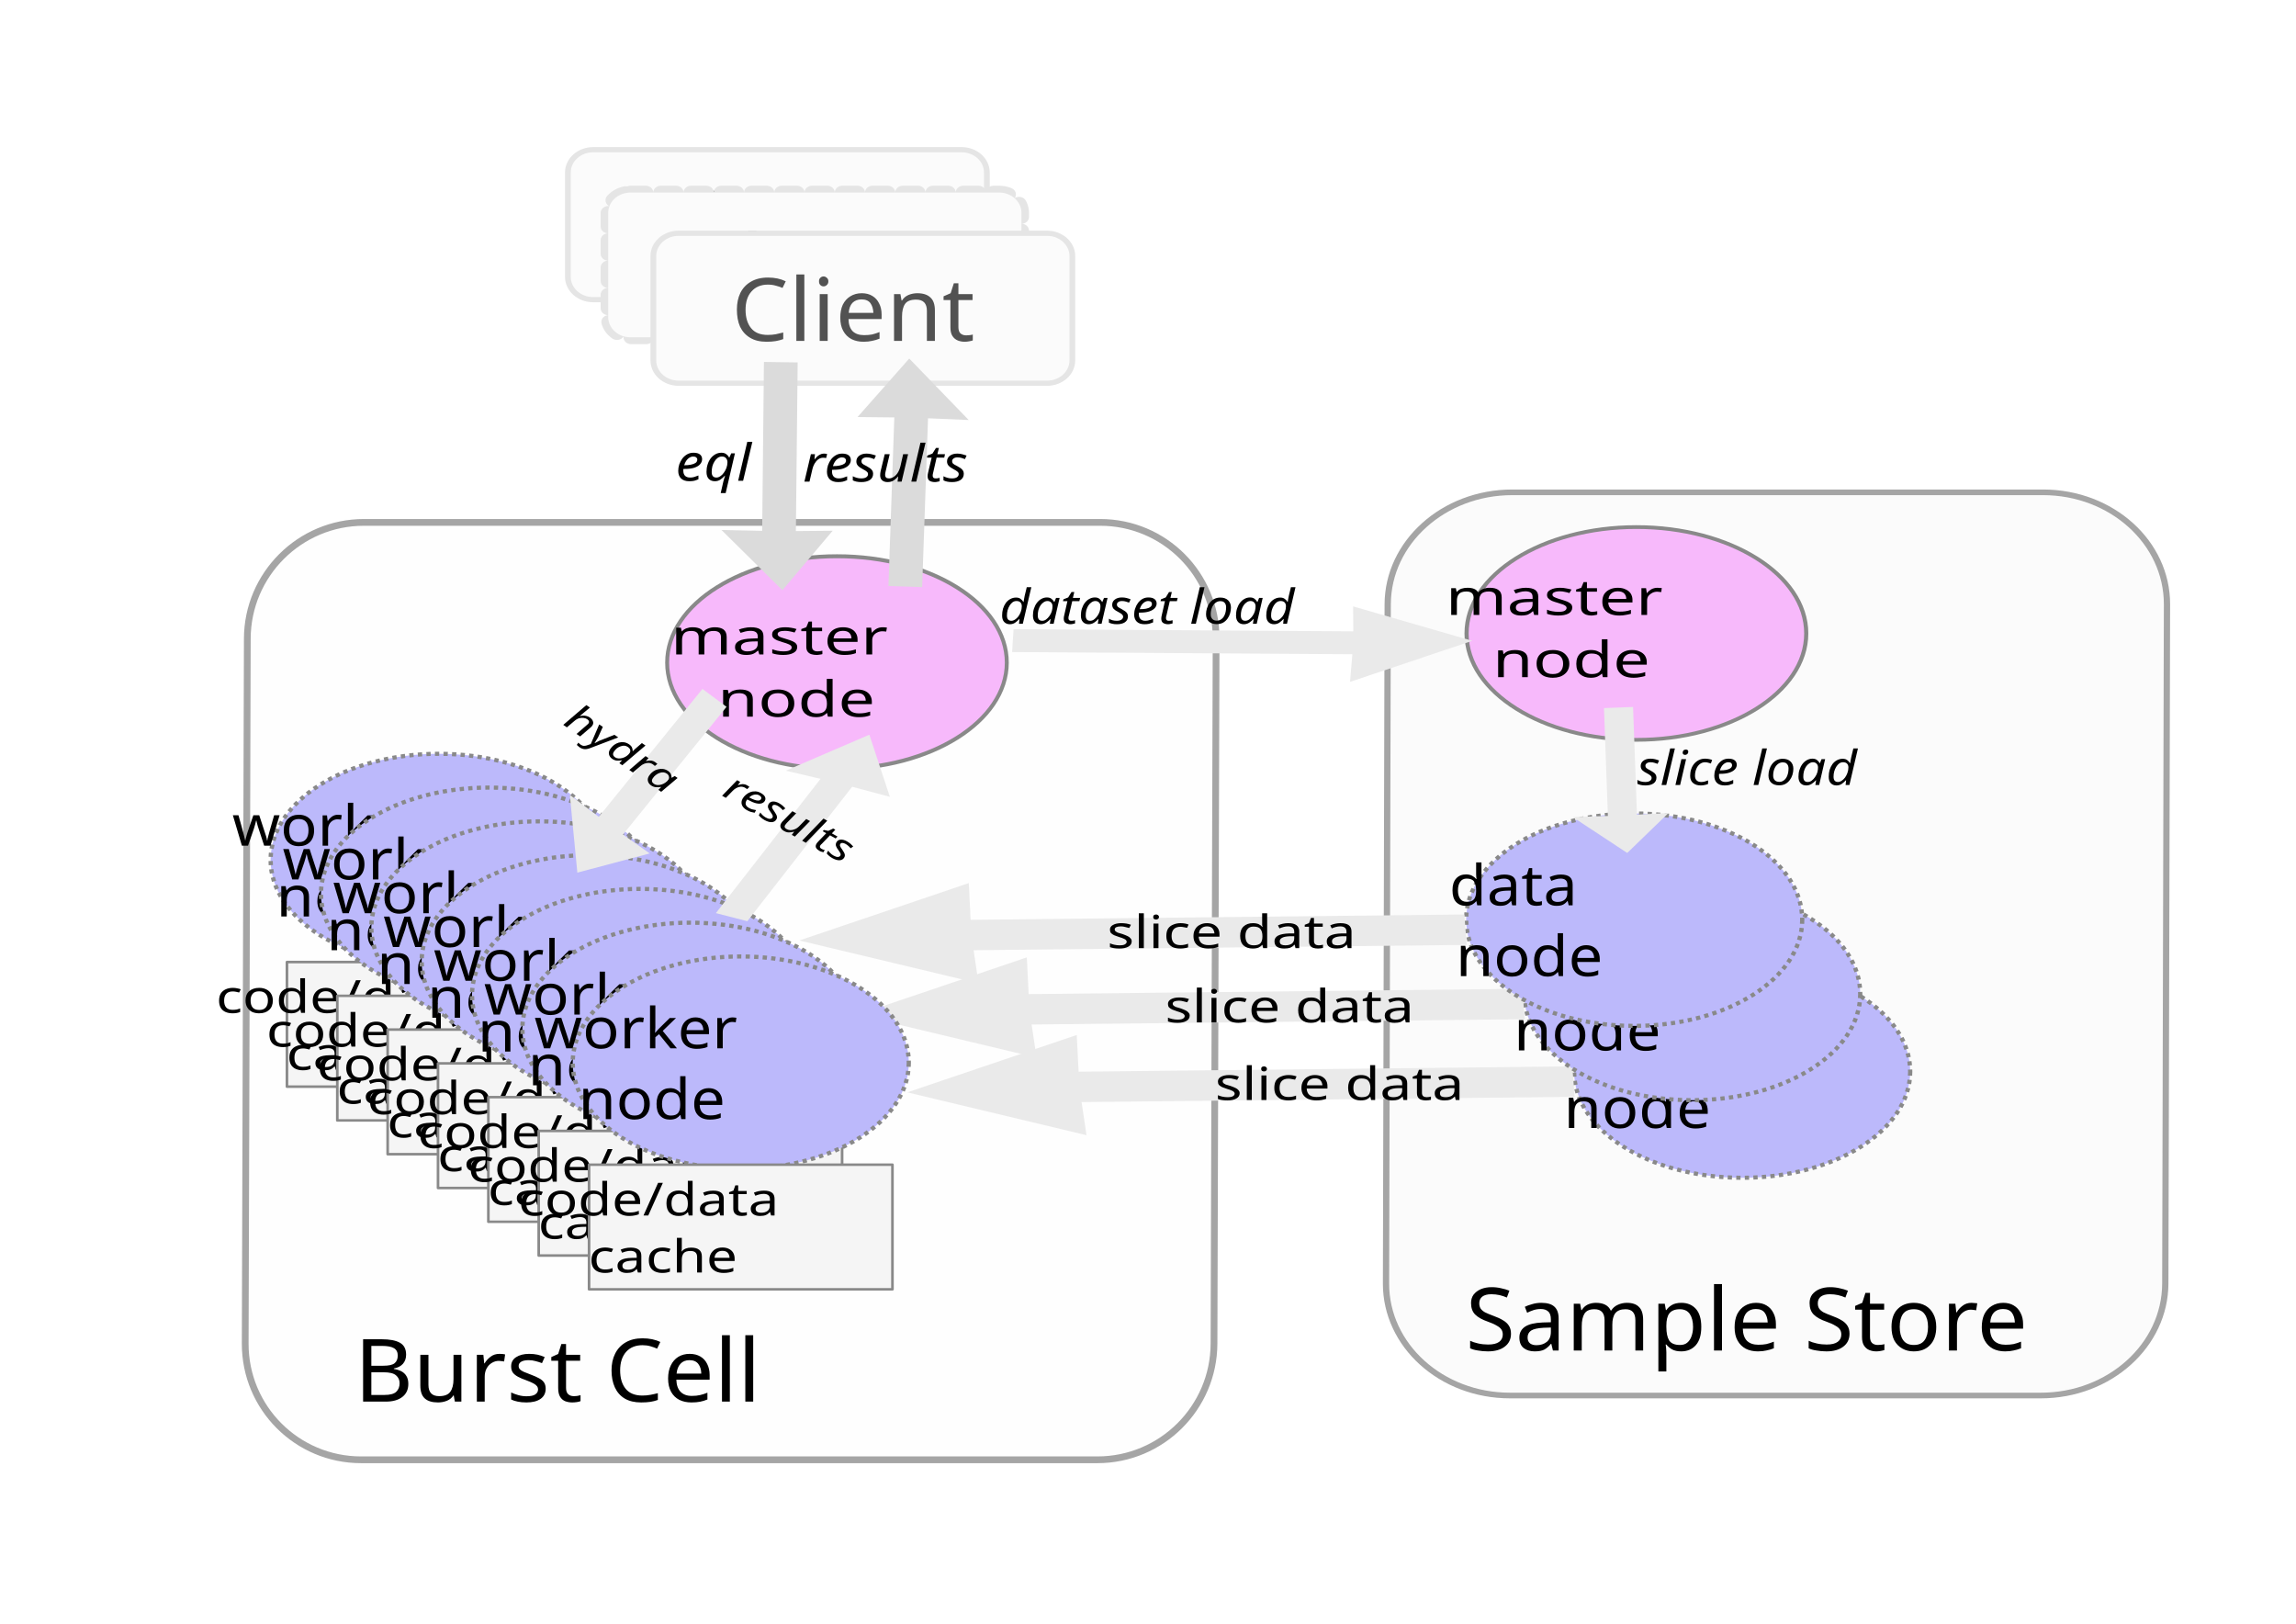
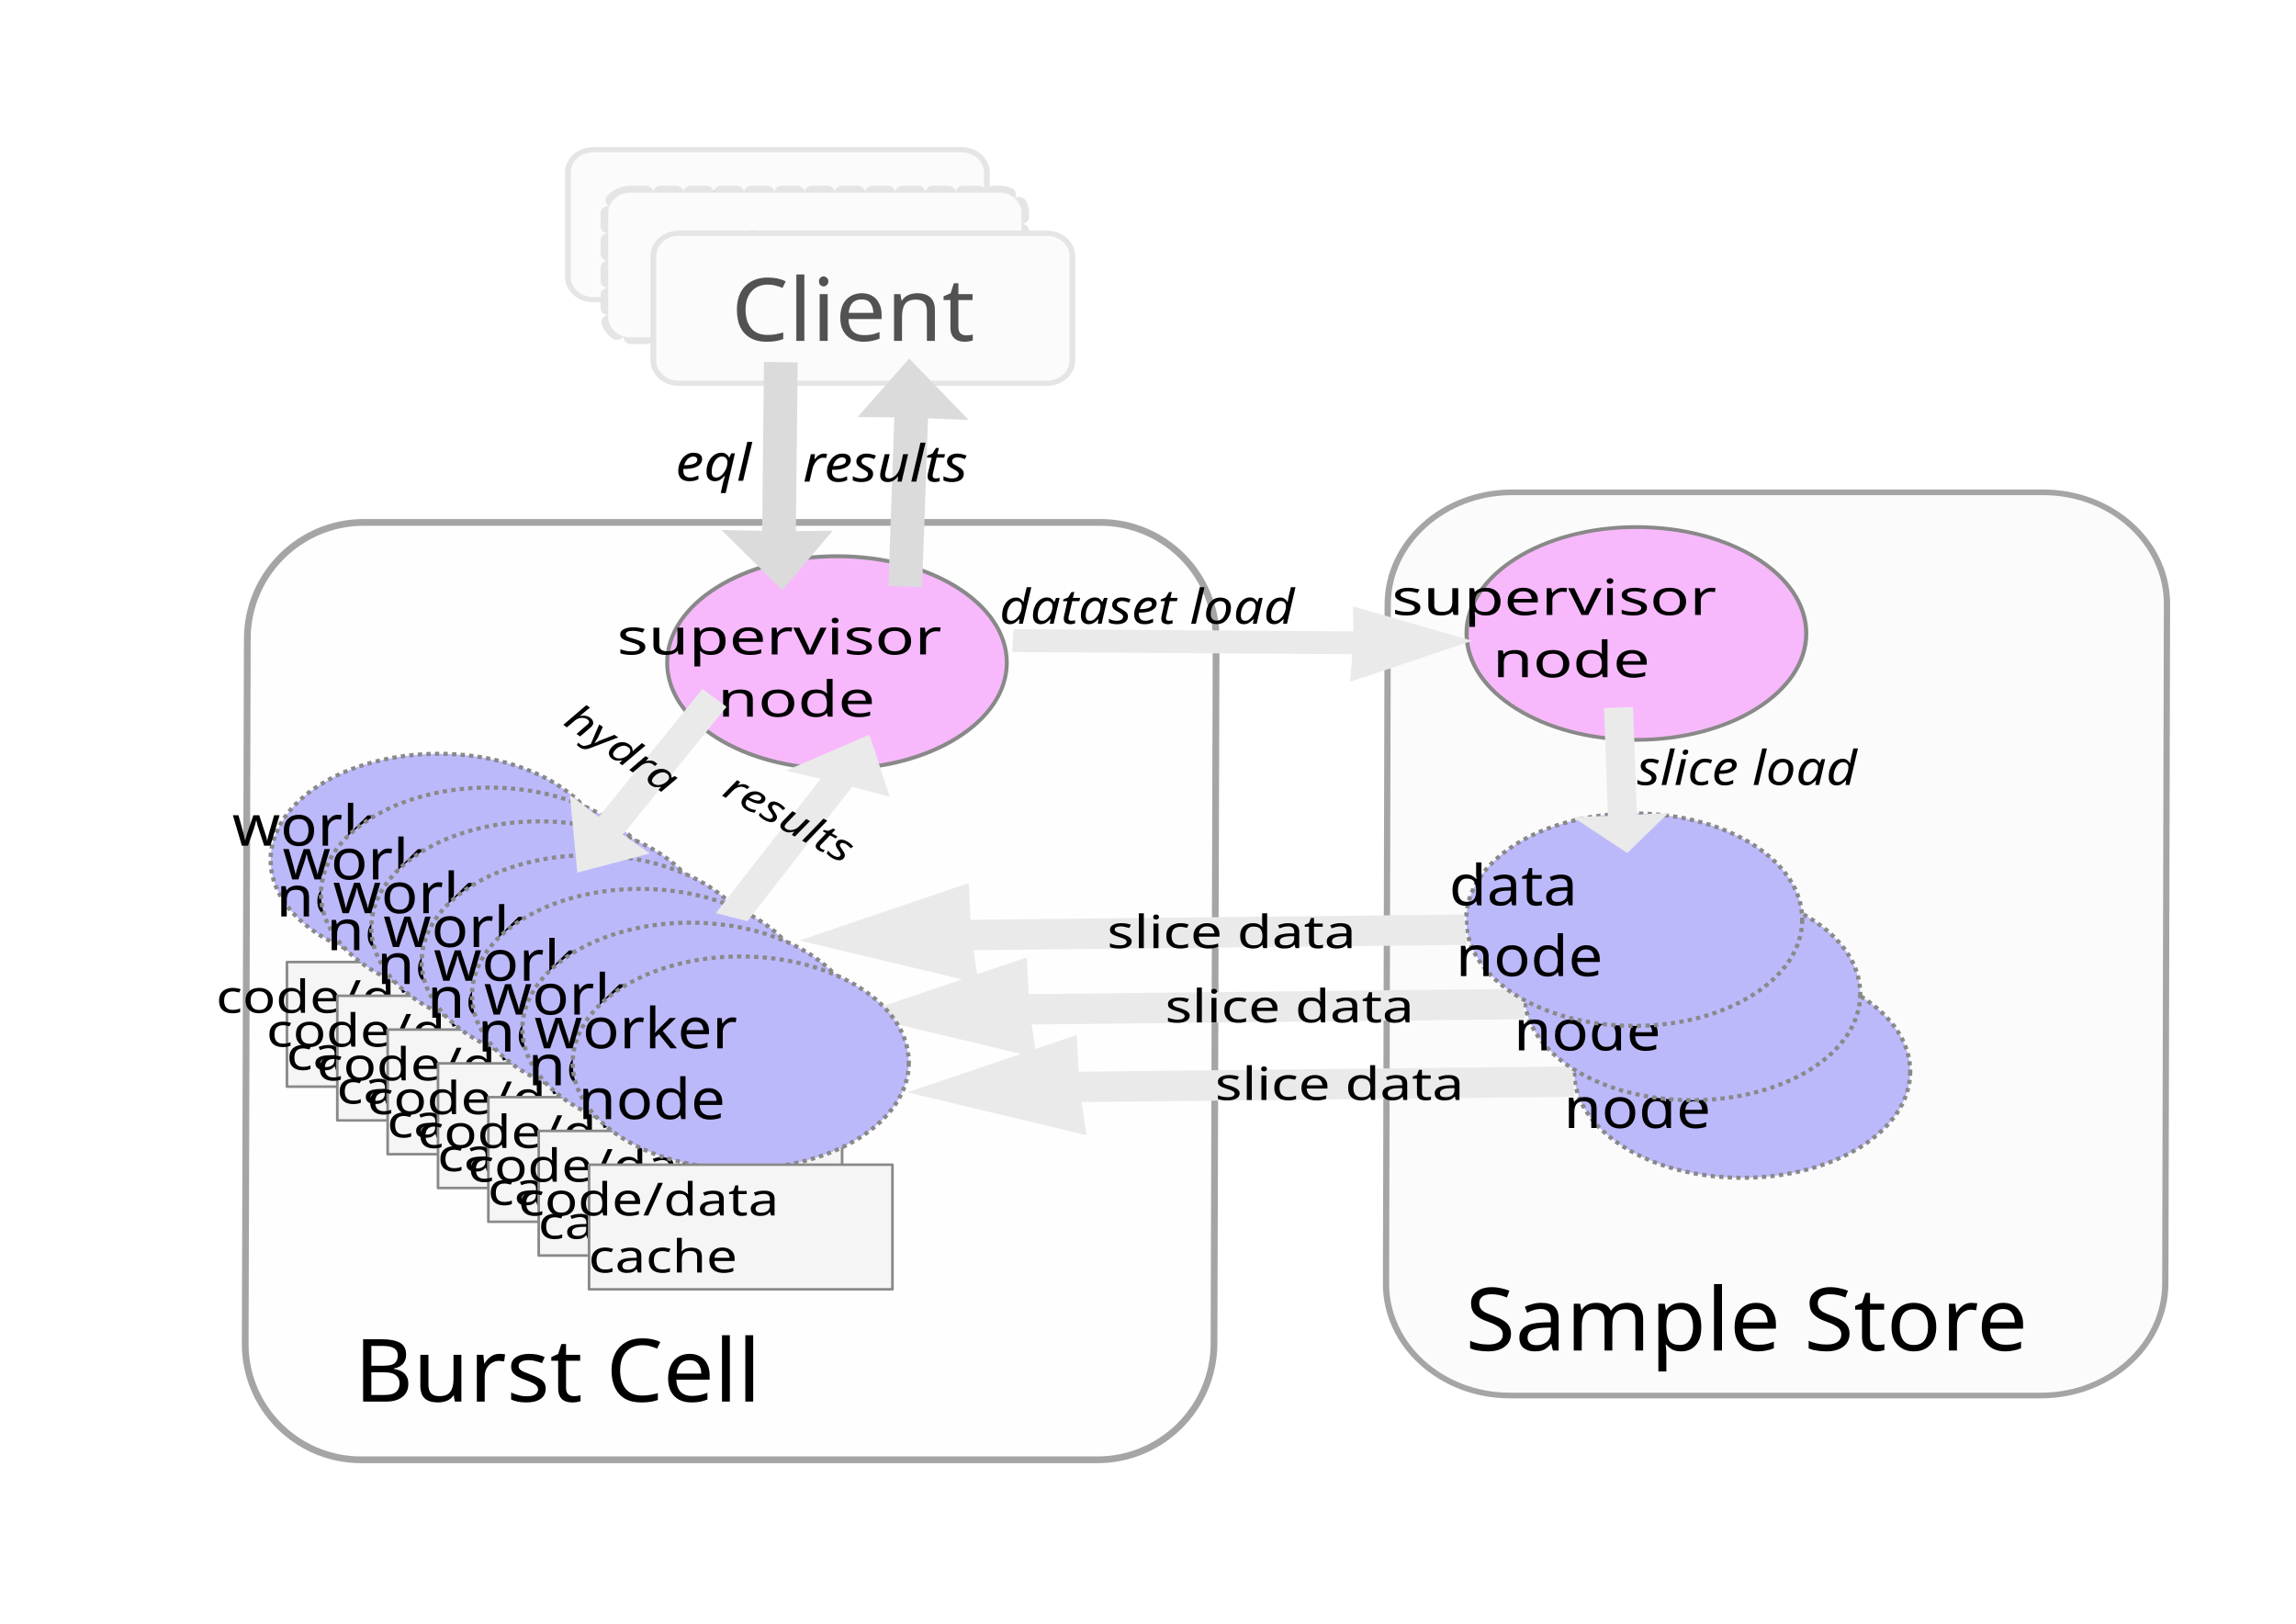
<svg xmlns="http://www.w3.org/2000/svg" width="297mm" height="210mm" viewBox="0 0 297 210" version="1.1" id="svg8">
  <defs id="defs2">
    <rect x="458.613" y="435.683" width="179.825" height="203.962" id="rect57489" />
    <marker style="overflow:visible;" id="marker1959" refX="0.0" refY="0.0" orient="auto">
      <path transform="scale(0.8) rotate(180) translate(12.5,0)" style="fill-rule:evenodd;fill:context-stroke;stroke:context-stroke;stroke-width:1.0pt;" d="M 0.0,0.0 L 5.0,-5.0 L -12.5,0.0 L 5.0,5.0 L 0.0,0.0 z " id="path1701" />
    </marker>
    <marker style="overflow:visible;" id="Arrow1Mend" refX="0.0" refY="0.0" orient="auto">
      <path transform="scale(0.4) rotate(180) translate(10,0)" style="fill-rule:evenodd;stroke:#000000;stroke-width:1pt;stroke-opacity:1;fill:#000000;fill-opacity:1" d="M 0.0,0.0 L 5.0,-5.0 L -12.5,0.0 L 5.0,5.0 L 0.0,0.0 z " id="path948" />
    </marker>
    <marker style="overflow:visible;" id="Arrow1Lend" refX="0.0" refY="0.0" orient="auto">
      <path transform="scale(0.8) rotate(180) translate(12.5,0)" style="fill-rule:evenodd;stroke:#d8d8d8;stroke-width:1pt;stroke-opacity:1;fill:#d8d8d8;fill-opacity:1" d="M 0.0,0.0 L 5.0,-5.0 L -12.5,0.0 L 5.0,5.0 L 0.0,0.0 z " id="path942" />
    </marker>
    <linearGradient id="linearGradient1430">
      <stop style="stop-color:#000000;stop-opacity:1;" offset="0" id="stop1426" />
      <stop style="stop-color:#000000;stop-opacity:0;" offset="1" id="stop1428" />
    </linearGradient>
    <marker style="overflow:visible" id="Arrow1Mend-5" refX="0" refY="0" orient="auto">
      <path transform="matrix(-0.4,0,0,-0.4,-4,0)" style="fill:#a5a5a5;fill-opacity:1;fill-rule:evenodd;stroke:#a5a5a5;stroke-width:1pt;stroke-opacity:1" d="M 0,0 5,-5 -12.5,0 5,5 Z" id="path948-8" />
    </marker>
    <marker style="overflow:visible" id="Arrow1Mend-6" refX="0" refY="0" orient="auto">
      <path transform="matrix(-0.4,0,0,-0.4,-4,0)" style="fill:#a5a5a5;fill-opacity:1;fill-rule:evenodd;stroke:#a5a5a5;stroke-width:1pt;stroke-opacity:1" d="M 0,0 5,-5 -12.5,0 5,5 Z" id="path948-6" />
    </marker>
    <marker style="overflow:visible" id="Arrow1Mend-2" refX="0" refY="0" orient="auto">
      <path transform="matrix(-0.4,0,0,-0.4,-4,0)" style="fill:#000000;fill-opacity:1;fill-rule:evenodd;stroke:#000000;stroke-width:1pt;stroke-opacity:1" d="M 0,0 5,-5 -12.5,0 5,5 Z" id="path948-3" />
    </marker>
    <marker style="overflow:visible" id="Arrow1Mend-26" refX="0" refY="0" orient="auto">
      <path transform="matrix(-0.4,0,0,-0.4,-4,0)" style="fill:#000000;fill-opacity:1;fill-rule:evenodd;stroke:#000000;stroke-width:1pt;stroke-opacity:1" d="M 0,0 5,-5 -12.5,0 5,5 Z" id="path948-84" />
    </marker>
    <marker style="overflow:visible" id="Arrow1Mend-5-1" refX="0" refY="0" orient="auto">
      <path transform="matrix(-0.4,0,0,-0.4,-4,0)" style="fill:#a5a5a5;fill-opacity:1;fill-rule:evenodd;stroke:#a5a5a5;stroke-width:1pt;stroke-opacity:1" d="M 0,0 5,-5 -12.5,0 5,5 Z" id="path948-8-5" />
    </marker>
    <marker style="overflow:visible" id="Arrow1Mend-6-6" refX="0" refY="0" orient="auto">
      <path transform="matrix(-0.4,0,0,-0.4,-4,0)" style="fill:#a5a5a5;fill-opacity:1;fill-rule:evenodd;stroke:#a5a5a5;stroke-width:1pt;stroke-opacity:1" d="M 0,0 5,-5 -12.5,0 5,5 Z" id="path948-6-4" />
    </marker>
    <marker style="overflow:visible" id="Arrow1Mend-2-3" refX="0" refY="0" orient="auto">
      <path transform="matrix(-0.4,0,0,-0.4,-4,0)" style="fill:#000000;fill-opacity:1;fill-rule:evenodd;stroke:#000000;stroke-width:1pt;stroke-opacity:1" d="M 0,0 5,-5 -12.5,0 5,5 Z" id="path948-3-0" />
    </marker>
  </defs>
  <g id="layer2">
    <g id="g111831-2" transform="translate(8.86346,4.228633)" style="stroke-width:1;stroke-miterlimit:4;stroke-dasharray:none" />
    <rect style="fill:#fefefe;fill-opacity:1;stroke:#a5a5a5;stroke-width:0.873;stroke-linejoin:round;stroke-miterlimit:4;stroke-dasharray:none;stroke-dashoffset:0;stroke-opacity:1" id="rect2034" width="125.32" height="121.239" x="32.237" y="67.563" ry="15.039" transform="matrix(1,0,-0.00298062,0.9999956,0,0)" />
  </g>
  <g id="layer1">
    <text xml:space="preserve" transform="scale(0.2645833)" id="text57487" style="fill:black;fill-opacity:1;line-height:1.25;stroke:none;font-family:sans-serif;font-style:normal;font-weight:normal;font-size:40px;white-space:pre;shape-inside:url(#rect57489)" />
    <g id="g19826-3" transform="matrix(0.00990491,0.677435,-1.034634,0.00273752,281.1854,8.197781)">
      <rect style="fill:none;stroke:#eaeaea;stroke-width:10.692;stroke-linejoin:miter;stroke-miterlimit:4;stroke-dasharray:none;stroke-opacity:1;paint-order:markers stroke fill" id="rect17734-98" width="41.282" height="1.39" x="114.562" y="-37.71" transform="matrix(0.4598556,0,0,-0.3489751,62.48067,55.28499)" />
      <path id="rect18697-9" style="fill:none;stroke:#eaeaea;stroke-width:4.927;paint-order:markers stroke fill" d="m 140.422,67.918 -1.874,1.754 0.014,-1.568 -0.04,-1.602 z" />
      <g id="g13956-8" transform="matrix(0.4598556,0,0,0.3489751,62.48067,55.28499)" />
    </g>
    <g id="g107017" transform="matrix(1.956108,0,0,1.764254,-28.48918,-142.9437)">
      <rect style="fill:#fbfbfb;fill-opacity:1;stroke:#a5a5a5;stroke-width:0.414;stroke-linejoin:round;stroke-miterlimit:4;stroke-dasharray:none;stroke-dashoffset:0;stroke-opacity:1" id="rect2034-7" width="51.533" height="66.211" x="106.613" y="117.114" ry="8.213" transform="matrix(1,0,-0.00224438,0.9999975,0,0)" />
      <ellipse style="fill:#f7b9fb;fill-opacity:1;stroke:#898989;stroke-width:0.274;stroke-linejoin:round" id="path851-7" cx="122.778" cy="127.459" rx="11.231" ry="7.799" />
      <text xml:space="preserve" style="font-size:3.979px;line-height:1.25;font-family:sans-serif;letter-spacing:0px;stroke-width:0.124" x="112.3" y="137.46" id="text863-2" transform="scale(1.090067,0.9173752)">
-         <tspan id="tspan861-9" x="112.3" y="137.46" style="font-size:3.979px;text-align:center;text-anchor:middle;stroke-width:0.124">master</tspan>
+         <tspan id="tspan861-9" x="112.3" y="137.46" style="font-size:3.979px;text-align:center;text-anchor:middle;stroke-width:0.124">supervisor</tspan>
        <tspan x="112.3" y="142.434" style="font-size:3.979px;text-align:center;text-anchor:middle;stroke-width:0.124" id="tspan865-8">node</tspan>
      </text>
      <text xml:space="preserve" style="font-size:6.194px;line-height:1.25;font-family:sans-serif;letter-spacing:0px;stroke-width:0.155" x="115.411" y="173.894" id="text859-5" transform="scale(0.9659525,1.035248)">
        <tspan id="tspan857-9" x="115.411" y="173.894" style="stroke-width:0.155">Sample Store</tspan>
      </text>
      <g id="g85102" transform="translate(4.310813,1.26818)">
        <g id="g1572-2-4-1" transform="matrix(0.5653655,0,0,0.6059234,85.90775,44.12523)">
          <g id="g1275-1-2-9" transform="translate(-9.036829,30.82929)">
            <ellipse style="opacity:1;fill:#bcb9fb;fill-opacity:1;stroke:#898989;stroke-width:0.5;stroke-linejoin:round;stroke-miterlimit:4;stroke-dasharray:0.5, 0.5;stroke-dashoffset:0;stroke-opacity:1" id="path1221-2-4-4" cx="78.997" cy="157.616" rx="19.655" ry="12.851" />
            <text xml:space="preserve" style="font-size:7.007px;line-height:1.25;font-family:sans-serif;letter-spacing:0px;stroke-width:0.175" x="77.074" y="159.449" id="text1225-83-5-4" transform="scale(1.022867,0.9776446)">
              <tspan id="tspan1223-5-1-8" x="77.074" y="159.449" style="text-align:center;text-anchor:middle;stroke-width:0.175">data</tspan>
              <tspan x="77.074" y="168.207" style="text-align:center;text-anchor:middle;stroke-width:0.175" id="tspan1227-7-91-0">node</tspan>
            </text>
          </g>
        </g>
        <g id="g19826-5-3" transform="matrix(-1.39676,0.01668726,-0.03627362,-0.5287504,274.2,193.2234)">
          <rect style="fill:none;stroke:#eaeaea;stroke-width:10.692;stroke-linejoin:miter;stroke-miterlimit:4;stroke-dasharray:none;stroke-opacity:1;paint-order:markers stroke fill" id="rect17734-9-5" width="41.282" height="1.39" x="114.562" y="-37.71" transform="matrix(0.4598556,0,0,-0.3489751,62.48067,55.28499)" />
          <path id="rect18697-1-7" style="fill:none;stroke:#eaeaea;stroke-width:4.927;paint-order:markers stroke fill" d="m 140.422,67.918 -1.874,1.754 0.014,-1.568 -0.04,-1.602 z" />
          <g id="g13956-4-3" transform="matrix(0.4598556,0,0,0.3489751,62.48067,55.28499)" />
        </g>
        <text xml:space="preserve" style="font-size:3.539px;line-height:1.25;font-family:sans-serif;letter-spacing:0px;stroke-width:0.111" x="97.528" y="169.734" id="text863-7-6-4-3" transform="scale(1.058236,0.9449692)">
          <tspan x="97.528" y="169.734" style="font-size:3.539px;text-align:center;text-anchor:middle;stroke-width:0.111" id="tspan865-9-2-5-9">slice data</tspan>
        </text>
      </g>
      <g id="g85102-9" transform="translate(1.007154,-4.419136)">
        <g id="g1572-2-4-1-0" transform="matrix(0.5653655,0,0,0.6059234,85.90775,44.12523)">
          <g id="g1275-1-2-9-1" transform="translate(-9.036829,30.82929)">
            <ellipse style="opacity:1;fill:#bcb9fb;fill-opacity:1;stroke:#898989;stroke-width:0.5;stroke-linejoin:round;stroke-miterlimit:4;stroke-dasharray:0.5, 0.5;stroke-dashoffset:0;stroke-opacity:1" id="path1221-2-4-4-1" cx="78.997" cy="157.616" rx="19.655" ry="12.851" />
            <text xml:space="preserve" style="font-size:7.007px;line-height:1.25;font-family:sans-serif;letter-spacing:0px;stroke-width:0.175" x="77.074" y="159.449" id="text1225-83-5-4-1" transform="scale(1.022867,0.9776446)">
              <tspan id="tspan1223-5-1-8-9" x="77.074" y="159.449" style="text-align:center;text-anchor:middle;stroke-width:0.175">data</tspan>
              <tspan x="77.074" y="168.207" style="text-align:center;text-anchor:middle;stroke-width:0.175" id="tspan1227-7-91-0-6">node</tspan>
            </text>
          </g>
        </g>
        <g id="g19826-5-3-4" transform="matrix(-1.39676,0.01668726,-0.03627362,-0.5287504,274.2,193.2234)">
          <rect style="fill:none;stroke:#eaeaea;stroke-width:10.692;stroke-linejoin:miter;stroke-miterlimit:4;stroke-dasharray:none;stroke-opacity:1;paint-order:markers stroke fill" id="rect17734-9-5-9" width="41.282" height="1.39" x="114.562" y="-37.71" transform="matrix(0.4598556,0,0,-0.3489751,62.48067,55.28499)" />
          <path id="rect18697-1-7-5" style="fill:none;stroke:#eaeaea;stroke-width:4.927;paint-order:markers stroke fill" d="m 140.422,67.918 -1.874,1.754 0.014,-1.568 -0.04,-1.602 z" />
          <g id="g13956-4-3-3" transform="matrix(0.4598556,0,0,0.3489751,62.48067,55.28499)" />
        </g>
        <text xml:space="preserve" style="font-size:3.539px;line-height:1.25;font-family:sans-serif;letter-spacing:0px;stroke-width:0.111" x="97.528" y="169.734" id="text863-7-6-4-3-4" transform="scale(1.058236,0.9449692)">
          <tspan x="97.528" y="169.734" style="font-size:3.539px;text-align:center;text-anchor:middle;stroke-width:0.111" id="tspan865-9-2-5-9-3">slice data</tspan>
        </text>
      </g>
      <g id="g85102-0" transform="translate(-2.829068,-9.865762)">
        <g id="g1572-2-4-1-9" transform="matrix(0.5653655,0,0,0.6059234,85.90775,44.12523)">
          <g id="g1275-1-2-9-0" transform="translate(-9.036829,30.82929)">
            <ellipse style="opacity:1;fill:#bcb9fb;fill-opacity:1;stroke:#898989;stroke-width:0.5;stroke-linejoin:round;stroke-miterlimit:4;stroke-dasharray:0.5, 0.5;stroke-dashoffset:0;stroke-opacity:1" id="path1221-2-4-4-5" cx="78.997" cy="157.616" rx="19.655" ry="12.851" />
            <text xml:space="preserve" style="font-size:7.007px;line-height:1.25;font-family:sans-serif;letter-spacing:0px;stroke-width:0.175" x="77.074" y="159.449" id="text1225-83-5-4-6" transform="scale(1.022867,0.9776446)">
              <tspan id="tspan1223-5-1-8-2" x="77.074" y="159.449" style="text-align:center;text-anchor:middle;stroke-width:0.175">data</tspan>
              <tspan x="77.074" y="168.207" style="text-align:center;text-anchor:middle;stroke-width:0.175" id="tspan1227-7-91-0-4">node</tspan>
            </text>
          </g>
        </g>
        <g id="g19826-5-3-5" transform="matrix(-1.39676,0.01668726,-0.03627362,-0.5287504,274.2,193.2234)">
          <rect style="fill:none;stroke:#eaeaea;stroke-width:10.692;stroke-linejoin:miter;stroke-miterlimit:4;stroke-dasharray:none;stroke-opacity:1;paint-order:markers stroke fill" id="rect17734-9-5-3" width="41.282" height="1.39" x="114.562" y="-37.71" transform="matrix(0.4598556,0,0,-0.3489751,62.48067,55.28499)" />
          <path id="rect18697-1-7-4" style="fill:none;stroke:#eaeaea;stroke-width:4.927;paint-order:markers stroke fill" d="m 140.422,67.918 -1.874,1.754 0.014,-1.568 -0.04,-1.602 z" />
          <g id="g13956-4-3-6" transform="matrix(0.4598556,0,0,0.3489751,62.48067,55.28499)" />
        </g>
        <text xml:space="preserve" style="font-size:3.539px;line-height:1.25;font-family:sans-serif;letter-spacing:0px;stroke-width:0.111" x="97.528" y="169.734" id="text863-7-6-4-3-3" transform="scale(1.058236,0.9449692)">
          <tspan x="97.528" y="169.734" style="font-size:3.539px;text-align:center;text-anchor:middle;stroke-width:0.111" id="tspan865-9-2-5-9-7">slice data</tspan>
        </text>
      </g>
    </g>
    <g id="g111909" transform="matrix(1.956108,0,0,1.764254,-18.49521,-121.2543)">
      <g id="g111831" transform="translate(6.386389,1.277278)">
        <rect style="fill:#fbfbfb;fill-opacity:1;stroke:#e5e5e5;stroke-width:0.76;stroke-linecap:round;stroke-linejoin:round;stroke-miterlimit:4;stroke-dasharray:none;stroke-dashoffset:0.473;stroke-opacity:1;paint-order:markers stroke fill" id="rect36090-9-8-5" width="27.327" height="10.613" x="40.812" y="78.615" ry="1.481" />
        <text xml:space="preserve" style="font-size:6.194px;line-height:1.25;font-family:sans-serif;letter-spacing:0px;stroke-width:0.155" x="47.398" y="83.377" id="text859-5-9-1-2-5" transform="scale(0.9659525,1.035248)">
          <tspan id="tspan857-9-3-7-7-8" x="47.398" y="83.377" style="fill:#525252;fill-opacity:1;stroke-width:0.155">Client</tspan>
        </text>
      </g>
      <rect style="fill:#fbfbfb;fill-opacity:1;stroke:#e5e5e5;stroke-width:1;stroke-linecap:round;stroke-linejoin:round;stroke-miterlimit:4;stroke-dasharray:1, 1;stroke-dashoffset:0;stroke-opacity:1;paint-order:markers stroke fill" id="rect36090-9-8-5-5" width="27.327" height="10.613" x="40.812" y="78.615" ry="1.481" transform="translate(8.86346,4.228633)" />
      <text xml:space="preserve" style="font-size:6.194px;line-height:1.25;font-family:sans-serif;letter-spacing:0px;stroke-width:1;stroke-miterlimit:4;stroke-dasharray:none" x="47.398" y="83.377" id="text859-5-9-1-2-5-7" transform="matrix(0.9659525,0,0,1.035248,8.86346,4.228633)">
        <tspan id="tspan857-9-3-7-7-8-7" x="47.398" y="83.377" style="fill:#525252;fill-opacity:1;stroke-width:1;stroke-miterlimit:4;stroke-dasharray:none">Client</tspan>
      </text>
      <g id="g111831-4" transform="translate(12.03846,7.403633)">
        <rect style="fill:#fbfbfb;fill-opacity:1;stroke:#e5e5e5;stroke-width:0.76;stroke-linecap:round;stroke-linejoin:round;stroke-miterlimit:4;stroke-dasharray:none;stroke-dashoffset:0.473;stroke-opacity:1;paint-order:markers stroke fill" id="rect36090-9-8-5-1" width="27.327" height="10.613" x="40.812" y="78.615" ry="1.481" />
        <text xml:space="preserve" style="font-size:6.194px;line-height:1.25;font-family:sans-serif;letter-spacing:0px;stroke-width:0.155" x="47.398" y="83.377" id="text859-5-9-1-2-5-5" transform="scale(0.9659525,1.035248)">
          <tspan id="tspan857-9-3-7-7-8-6" x="47.398" y="83.377" style="fill:#525252;fill-opacity:1;stroke-width:0.155">Client</tspan>
        </text>
      </g>
    </g>
    <text xml:space="preserve" style="font-size:11.507px;line-height:1.25;font-family:sans-serif;letter-spacing:0px;stroke-width:0.288" x="45.071" y="184.377" id="text859" transform="scale(1.017119,0.9831695)">
      <tspan id="tspan857" x="45.071" y="184.377" style="stroke-width:0.288">Burst Cell</tspan>
    </text>
    <ellipse style="fill:#f7b9fb;fill-opacity:1;stroke:#898989;stroke-width:0.509;stroke-linejoin:round" id="path851" cx="108.267" cy="85.701" rx="21.968" ry="13.76" />
    <text xml:space="preserve" style="font-size:7.392px;line-height:1.25;font-family:sans-serif;letter-spacing:0px;stroke-width:0.231" x="94.553" y="97.146" id="text863-2-8" transform="scale(1.147807,0.8712267)">
-       <tspan id="tspan861-9-6" x="94.553" y="97.146" style="font-size:7.392px;text-align:center;text-anchor:middle;stroke-width:0.231">master</tspan>
+       <tspan id="tspan861-9-6" x="94.553" y="97.146" style="font-size:7.392px;text-align:center;text-anchor:middle;stroke-width:0.231">supervisor</tspan>
      <tspan x="94.553" y="106.385" style="font-size:7.392px;text-align:center;text-anchor:middle;stroke-width:0.231" id="tspan865-8-9">node</tspan>
    </text>
    <g id="g19826-4" transform="matrix(0.02160467,0.5966377,-0.8918004,0.03448188,267.7527,21.91372)">
      <rect style="fill:none;stroke:#eaeaea;stroke-width:10.692;stroke-linejoin:miter;stroke-miterlimit:4;stroke-dasharray:none;stroke-opacity:1;paint-order:markers stroke fill" id="rect17734-7" width="41.282" height="1.39" x="114.562" y="-37.71" transform="matrix(0.4598556,0,0,-0.3489751,62.48067,55.28499)" />
      <path id="rect18697-6" style="fill:none;stroke:#eaeaea;stroke-width:4.927;paint-order:markers stroke fill" d="m 140.422,67.918 -1.874,1.754 0.014,-1.568 -0.04,-1.602 z" />
      <g id="g13956-43" transform="matrix(0.4598556,0,0,0.3489751,62.48067,55.28499)" />
    </g>
    <g id="g19826-1-2" transform="matrix(1.88284,0.01198039,-0.04240825,0.7019136,-78.29659,33.63162)">
      <rect style="fill:none;stroke:#eaeaea;stroke-width:10.692;stroke-linejoin:miter;stroke-miterlimit:4;stroke-dasharray:none;stroke-opacity:1;paint-order:markers stroke fill" id="rect17734-6-3" width="41.282" height="1.39" x="114.562" y="-37.71" transform="matrix(0.4598556,0,0,-0.3489751,62.48067,55.28499)" />
      <path id="rect18697-8-6" style="fill:none;stroke:#eaeaea;stroke-width:4.927;paint-order:markers stroke fill" d="m 140.422,67.918 -1.874,1.754 0.014,-1.568 -0.04,-1.602 z" />
      <g id="g13956-7-6" transform="matrix(0.4598556,0,0,0.3489751,62.48067,55.28499)" />
    </g>
    <text xml:space="preserve" style="font-size:6.554px;line-height:1.25;font-family:sans-serif;letter-spacing:0px;stroke-width:0.218" x="145.39" y="84.824" id="text863-7-6-3-8" transform="scale(1.051393,0.9511194)">
      <tspan x="145.39" y="84.824" style="font-style:italic;font-size:6.554px;text-align:center;text-anchor:middle;stroke-width:0.218" id="tspan865-9-2-7-8">dataset load</tspan>
    </text>
    <text xml:space="preserve" style="font-size:6.554px;line-height:1.25;font-family:sans-serif;letter-spacing:0px;stroke-width:0.218" x="219.208" y="106.742" id="text863-7-6-3-8-6" transform="scale(1.051393,0.9511194)">
      <tspan x="219.208" y="106.742" style="font-style:italic;font-size:6.554px;text-align:center;text-anchor:middle;stroke-width:0.218" id="tspan865-9-2-7-8-9">slice load</tspan>
    </text>
    <g id="g19826-1-3" transform="matrix(0.03255669,-0.9340211,1.033936,0.03446403,42.9183,178.7796)" style="stroke:#dbdbdb;stroke-opacity:1">
      <rect style="fill:none;stroke:#dbdbdb;stroke-width:10.692;stroke-linejoin:miter;stroke-miterlimit:4;stroke-dasharray:none;stroke-opacity:1;paint-order:markers stroke fill" id="rect17734-6-1" width="41.282" height="1.39" x="114.562" y="-37.71" transform="matrix(0.4598556,0,0,-0.3489751,62.48067,55.28499)" />
      <path id="rect18697-8-4" style="fill:none;stroke:#dbdbdb;stroke-width:4.927;stroke-opacity:1;paint-order:markers stroke fill" d="m 140.422,67.918 -1.874,1.754 0.014,-1.568 -0.04,-1.602 z" />
      <g id="g13956-7-0" transform="matrix(0.4598556,0,0,0.3489751,62.48067,55.28499)" style="stroke:#dbdbdb;stroke-opacity:1" />
    </g>
    <g id="g19826-5" transform="matrix(-0.0098178,0.9344406,-1.034526,-0.0139869,172.6648,-57.5176)" style="stroke:#dbdbdb;stroke-opacity:1">
      <rect style="fill:none;stroke:#dbdbdb;stroke-width:10.692;stroke-linejoin:miter;stroke-miterlimit:4;stroke-dasharray:none;stroke-opacity:1;paint-order:markers stroke fill" id="rect17734-9" width="41.282" height="1.39" x="114.562" y="-37.71" transform="matrix(0.4598556,0,0,-0.3489751,62.48067,55.28499)" />
      <path id="rect18697-1" style="fill:none;stroke:#dbdbdb;stroke-width:4.927;stroke-opacity:1;paint-order:markers stroke fill" d="m 140.422,67.918 -1.874,1.754 0.014,-1.568 -0.04,-1.602 z" />
      <g id="g13956-4" transform="matrix(0.4598556,0,0,0.3489751,62.48067,55.28499)" style="stroke:#dbdbdb;stroke-opacity:1" />
    </g>
    <text xml:space="preserve" style="font-size:6.967px;line-height:1.25;font-family:sans-serif;letter-spacing:0px;stroke-width:0.218" x="113.446" y="65.489" id="text863-7-6-5-5" transform="scale(1.051393,0.9511194)">
      <tspan x="113.446" y="65.489" style="font-style:italic;font-size:6.967px;text-align:center;text-anchor:middle;stroke-width:0.218" id="tspan865-9-2-9-7">results</tspan>
    </text>
    <text xml:space="preserve" style="font-size:6.967px;line-height:1.25;font-family:sans-serif;letter-spacing:0px;stroke-width:0.218" x="92.301" y="65.372" id="text863-7-6-3-5-2" transform="scale(1.051393,0.9511194)">
      <tspan x="92.301" y="65.372" style="font-style:italic;font-size:6.967px;text-align:center;text-anchor:middle;stroke-width:0.218" id="tspan865-9-2-7-9-4">eql</tspan>
    </text>
    <g id="g162732">
      <g id="g1572" transform="matrix(1.105916,0,0,1.069003,-30.62161,-57.26293)">
        <g id="g1275">
          <ellipse style="opacity:1;fill:#bcb9fb;fill-opacity:1;stroke:#898989;stroke-width:0.5;stroke-linejoin:round;stroke-miterlimit:4;stroke-dasharray:0.5, 0.5;stroke-dashoffset:0;stroke-opacity:1" id="path1221" cx="78.997" cy="157.616" rx="19.655" ry="12.851" />
          <text xml:space="preserve" style="font-size:7.007px;line-height:1.25;font-family:sans-serif;letter-spacing:0px;stroke-width:0.175" x="77.074" y="159.449" id="text1225" transform="scale(1.022867,0.9776446)">
            <tspan id="tspan1223" x="77.074" y="159.449" style="text-align:center;text-anchor:middle;stroke-width:0.175">worker</tspan>
            <tspan x="77.074" y="168.207" style="text-align:center;text-anchor:middle;stroke-width:0.175" id="tspan1227">node</tspan>
          </text>
        </g>
        <g id="g1560">
          <rect style="fill:#f5f5f5;fill-opacity:1;stroke:#898989;stroke-width:0.308;stroke-linejoin:round;stroke-miterlimit:4;stroke-dasharray:none;stroke-dashoffset:0;stroke-opacity:1" id="rect1452" width="35.487" height="15.077" x="61.253" y="169.959" />
          <text xml:space="preserve" style="font-size:5.963px;line-height:1.25;font-family:sans-serif;letter-spacing:0px;stroke-width:0.224" x="73.182" y="190.378" id="text1456" transform="scale(1.081057,0.9250206)">
            <tspan id="tspan1454" x="73.182" y="190.378" style="font-size:5.963px;text-align:center;text-anchor:middle;stroke-width:0.224">code/data</tspan>
            <tspan x="73.182" y="197.832" style="font-size:5.963px;text-align:center;text-anchor:middle;stroke-width:0.224" id="tspan1468">cache</tspan>
          </text>
        </g>
      </g>
      <g id="g1572-7" transform="matrix(1.105916,0,0,1.069003,-24.1086,-52.89446)">
        <g id="g1275-8">
          <ellipse style="opacity:1;fill:#bcb9fb;fill-opacity:1;stroke:#898989;stroke-width:0.5;stroke-linejoin:round;stroke-miterlimit:4;stroke-dasharray:0.5, 0.5;stroke-dashoffset:0;stroke-opacity:1" id="path1221-4" cx="78.997" cy="157.616" rx="19.655" ry="12.851" />
          <text xml:space="preserve" style="font-size:7.007px;line-height:1.25;font-family:sans-serif;letter-spacing:0px;stroke-width:0.175" x="77.074" y="159.449" id="text1225-4" transform="scale(1.022867,0.9776446)">
            <tspan id="tspan1223-1" x="77.074" y="159.449" style="text-align:center;text-anchor:middle;stroke-width:0.175">worker</tspan>
            <tspan x="77.074" y="168.207" style="text-align:center;text-anchor:middle;stroke-width:0.175" id="tspan1227-2">node</tspan>
          </text>
        </g>
        <g id="g1560-6">
          <rect style="fill:#f5f5f5;fill-opacity:1;stroke:#898989;stroke-width:0.308;stroke-linejoin:round;stroke-miterlimit:4;stroke-dasharray:none;stroke-dashoffset:0;stroke-opacity:1" id="rect1452-1" width="35.487" height="15.077" x="61.253" y="169.959" />
          <text xml:space="preserve" style="font-size:5.963px;line-height:1.25;font-family:sans-serif;letter-spacing:0px;stroke-width:0.224" x="73.182" y="190.378" id="text1456-2" transform="scale(1.081057,0.9250206)">
            <tspan id="tspan1454-2" x="73.182" y="190.378" style="font-size:5.963px;text-align:center;text-anchor:middle;stroke-width:0.224">code/data</tspan>
            <tspan x="73.182" y="197.832" style="font-size:5.963px;text-align:center;text-anchor:middle;stroke-width:0.224" id="tspan1468-8">cache</tspan>
          </text>
        </g>
      </g>
      <g id="g1572-0" transform="matrix(1.105916,0,0,1.069003,-17.59559,-48.52598)">
        <g id="g1275-6">
          <ellipse style="opacity:1;fill:#bcb9fb;fill-opacity:1;stroke:#898989;stroke-width:0.5;stroke-linejoin:round;stroke-miterlimit:4;stroke-dasharray:0.5, 0.5;stroke-dashoffset:0;stroke-opacity:1" id="path1221-5" cx="78.997" cy="157.616" rx="19.655" ry="12.851" />
          <text xml:space="preserve" style="font-size:7.007px;line-height:1.25;font-family:sans-serif;letter-spacing:0px;stroke-width:0.175" x="77.074" y="159.449" id="text1225-8" transform="scale(1.022867,0.9776446)">
            <tspan id="tspan1223-6" x="77.074" y="159.449" style="text-align:center;text-anchor:middle;stroke-width:0.175">worker</tspan>
            <tspan x="77.074" y="168.207" style="text-align:center;text-anchor:middle;stroke-width:0.175" id="tspan1227-0">node</tspan>
          </text>
        </g>
        <g id="g1560-4">
          <rect style="fill:#f5f5f5;fill-opacity:1;stroke:#898989;stroke-width:0.308;stroke-linejoin:round;stroke-miterlimit:4;stroke-dasharray:none;stroke-dashoffset:0;stroke-opacity:1" id="rect1452-7" width="35.487" height="15.077" x="61.253" y="169.959" />
          <text xml:space="preserve" style="font-size:5.963px;line-height:1.25;font-family:sans-serif;letter-spacing:0px;stroke-width:0.224" x="73.182" y="190.378" id="text1456-7" transform="scale(1.081057,0.9250206)">
            <tspan id="tspan1454-0" x="73.182" y="190.378" style="font-size:5.963px;text-align:center;text-anchor:middle;stroke-width:0.224">code/data</tspan>
            <tspan x="73.182" y="197.832" style="font-size:5.963px;text-align:center;text-anchor:middle;stroke-width:0.224" id="tspan1468-7">cache</tspan>
          </text>
        </g>
      </g>
      <g id="g1572-8" transform="matrix(1.105916,0,0,1.069003,-11.08258,-44.1575)">
        <g id="g1275-2">
          <ellipse style="opacity:1;fill:#bcb9fb;fill-opacity:1;stroke:#898989;stroke-width:0.5;stroke-linejoin:round;stroke-miterlimit:4;stroke-dasharray:0.5, 0.5;stroke-dashoffset:0;stroke-opacity:1" id="path1221-0" cx="78.997" cy="157.616" rx="19.655" ry="12.851" />
          <text xml:space="preserve" style="font-size:7.007px;line-height:1.25;font-family:sans-serif;letter-spacing:0px;stroke-width:0.175" x="77.074" y="159.449" id="text1225-9" transform="scale(1.022867,0.9776446)">
            <tspan id="tspan1223-4" x="77.074" y="159.449" style="text-align:center;text-anchor:middle;stroke-width:0.175">worker</tspan>
            <tspan x="77.074" y="168.207" style="text-align:center;text-anchor:middle;stroke-width:0.175" id="tspan1227-22">node</tspan>
          </text>
        </g>
        <g id="g1560-69">
          <rect style="fill:#f5f5f5;fill-opacity:1;stroke:#898989;stroke-width:0.308;stroke-linejoin:round;stroke-miterlimit:4;stroke-dasharray:none;stroke-dashoffset:0;stroke-opacity:1" id="rect1452-2" width="35.487" height="15.077" x="61.253" y="169.959" />
          <text xml:space="preserve" style="font-size:5.963px;line-height:1.25;font-family:sans-serif;letter-spacing:0px;stroke-width:0.224" x="73.182" y="190.378" id="text1456-3" transform="scale(1.081057,0.9250206)">
            <tspan id="tspan1454-9" x="73.182" y="190.378" style="font-size:5.963px;text-align:center;text-anchor:middle;stroke-width:0.224">code/data</tspan>
            <tspan x="73.182" y="197.832" style="font-size:5.963px;text-align:center;text-anchor:middle;stroke-width:0.224" id="tspan1468-2">cache</tspan>
          </text>
        </g>
      </g>
      <g id="g1572-2" transform="matrix(1.105916,0,0,1.069003,-4.569565,-39.78902)">
        <g id="g1275-1">
          <ellipse style="opacity:1;fill:#bcb9fb;fill-opacity:1;stroke:#898989;stroke-width:0.5;stroke-linejoin:round;stroke-miterlimit:4;stroke-dasharray:0.5, 0.5;stroke-dashoffset:0;stroke-opacity:1" id="path1221-2" cx="78.997" cy="157.616" rx="19.655" ry="12.851" />
          <text xml:space="preserve" style="font-size:7.007px;line-height:1.25;font-family:sans-serif;letter-spacing:0px;stroke-width:0.175" x="77.074" y="159.449" id="text1225-83" transform="scale(1.022867,0.9776446)">
            <tspan id="tspan1223-5" x="77.074" y="159.449" style="text-align:center;text-anchor:middle;stroke-width:0.175">worker</tspan>
            <tspan x="77.074" y="168.207" style="text-align:center;text-anchor:middle;stroke-width:0.175" id="tspan1227-7">node</tspan>
          </text>
        </g>
        <g id="g1560-3">
          <rect style="fill:#f5f5f5;fill-opacity:1;stroke:#898989;stroke-width:0.308;stroke-linejoin:round;stroke-miterlimit:4;stroke-dasharray:none;stroke-dashoffset:0;stroke-opacity:1" id="rect1452-6" width="35.487" height="15.077" x="61.253" y="169.959" />
          <text xml:space="preserve" style="font-size:5.963px;line-height:1.25;font-family:sans-serif;letter-spacing:0px;stroke-width:0.224" x="73.182" y="190.378" id="text1456-9" transform="scale(1.081057,0.9250206)">
            <tspan id="tspan1454-6" x="73.182" y="190.378" style="font-size:5.963px;text-align:center;text-anchor:middle;stroke-width:0.224">code/data</tspan>
            <tspan x="73.182" y="197.832" style="font-size:5.963px;text-align:center;text-anchor:middle;stroke-width:0.224" id="tspan1468-6">cache</tspan>
          </text>
        </g>
      </g>
      <g id="g1572-2-1" transform="matrix(1.105916,0,0,1.069003,1.943442,-35.42054)">
        <g id="g1275-1-3">
          <ellipse style="opacity:1;fill:#bcb9fb;fill-opacity:1;stroke:#898989;stroke-width:0.5;stroke-linejoin:round;stroke-miterlimit:4;stroke-dasharray:0.5, 0.5;stroke-dashoffset:0;stroke-opacity:1" id="path1221-2-8" cx="78.997" cy="157.616" rx="19.655" ry="12.851" />
          <text xml:space="preserve" style="font-size:7.007px;line-height:1.25;font-family:sans-serif;letter-spacing:0px;stroke-width:0.175" x="77.074" y="159.449" id="text1225-83-9" transform="scale(1.022867,0.9776446)">
            <tspan id="tspan1223-5-2" x="77.074" y="159.449" style="text-align:center;text-anchor:middle;stroke-width:0.175">worker</tspan>
            <tspan x="77.074" y="168.207" style="text-align:center;text-anchor:middle;stroke-width:0.175" id="tspan1227-7-9">node</tspan>
          </text>
        </g>
        <g id="g1560-3-3">
          <rect style="fill:#f5f5f5;fill-opacity:1;stroke:#898989;stroke-width:0.308;stroke-linejoin:round;stroke-miterlimit:4;stroke-dasharray:none;stroke-dashoffset:0;stroke-opacity:1" id="rect1452-6-9" width="35.487" height="15.077" x="61.253" y="169.959" />
          <text xml:space="preserve" style="font-size:5.963px;line-height:1.25;font-family:sans-serif;letter-spacing:0px;stroke-width:0.224" x="73.182" y="190.378" id="text1456-9-3" transform="scale(1.081057,0.9250206)">
            <tspan id="tspan1454-6-6" x="73.182" y="190.378" style="font-size:5.963px;text-align:center;text-anchor:middle;stroke-width:0.224">code/data</tspan>
            <tspan x="73.182" y="197.832" style="font-size:5.963px;text-align:center;text-anchor:middle;stroke-width:0.224" id="tspan1468-6-5">cache</tspan>
          </text>
        </g>
      </g>
      <g id="g1572-2-4" transform="matrix(1.105916,0,0,1.069003,8.456458,-31.05207)">
        <g id="g1275-1-2">
          <ellipse style="opacity:1;fill:#bcb9fb;fill-opacity:1;stroke:#898989;stroke-width:0.5;stroke-linejoin:round;stroke-miterlimit:4;stroke-dasharray:0.5, 0.5;stroke-dashoffset:0;stroke-opacity:1" id="path1221-2-4" cx="78.997" cy="157.616" rx="19.655" ry="12.851" />
          <text xml:space="preserve" style="font-size:7.007px;line-height:1.25;font-family:sans-serif;letter-spacing:0px;stroke-width:0.175" x="77.074" y="159.449" id="text1225-83-5" transform="scale(1.022867,0.9776446)">
            <tspan id="tspan1223-5-1" x="77.074" y="159.449" style="text-align:center;text-anchor:middle;stroke-width:0.175">worker</tspan>
            <tspan x="77.074" y="168.207" style="text-align:center;text-anchor:middle;stroke-width:0.175" id="tspan1227-7-91">node</tspan>
          </text>
        </g>
        <g id="g1560-3-4">
          <rect style="fill:#f5f5f5;fill-opacity:1;stroke:#898989;stroke-width:0.308;stroke-linejoin:round;stroke-miterlimit:4;stroke-dasharray:none;stroke-dashoffset:0;stroke-opacity:1" id="rect1452-6-5" width="35.487" height="15.077" x="61.253" y="169.959" />
          <text xml:space="preserve" style="font-size:5.963px;line-height:1.25;font-family:sans-serif;letter-spacing:0px;stroke-width:0.224" x="73.182" y="190.378" id="text1456-9-6" transform="scale(1.081057,0.9250206)">
            <tspan id="tspan1454-6-2" x="73.182" y="190.378" style="font-size:5.963px;text-align:center;text-anchor:middle;stroke-width:0.224">code/data</tspan>
            <tspan x="73.182" y="197.832" style="font-size:5.963px;text-align:center;text-anchor:middle;stroke-width:0.224" id="tspan1468-6-3">cache</tspan>
          </text>
        </g>
      </g>
    </g>
    <g id="g19826" transform="matrix(-0.5739904,0.7076526,-0.7393566,-0.5493775,207.5408,47.97179)">
      <rect style="fill:none;stroke:#eaeaea;stroke-width:10.692;stroke-linejoin:miter;stroke-miterlimit:4;stroke-dasharray:none;stroke-opacity:1;paint-order:markers stroke fill" id="rect17734" width="41.282" height="1.39" x="114.562" y="-37.71" transform="matrix(0.4598556,0,0,-0.3489751,62.48067,55.28499)" />
      <path id="rect18697" style="fill:none;stroke:#eaeaea;stroke-width:4.927;paint-order:markers stroke fill" d="m 140.422,67.918 -1.874,1.754 0.014,-1.568 -0.04,-1.602 z" />
      <g id="g13956" transform="matrix(0.4598556,0,0,0.3489751,62.48067,55.28499)" />
    </g>
    <g id="g19826-1" transform="matrix(0.5800168,-0.7440061,0.9638222,0.2484504,-36.4681,185.5281)">
      <rect style="fill:none;stroke:#eaeaea;stroke-width:10.692;stroke-linejoin:miter;stroke-miterlimit:4;stroke-dasharray:none;stroke-opacity:1;paint-order:markers stroke fill" id="rect17734-6" width="41.282" height="1.39" x="114.562" y="-37.71" transform="matrix(0.4598556,0,0,-0.3489751,62.48067,55.28499)" />
      <path id="rect18697-8" style="fill:none;stroke:#eaeaea;stroke-width:4.927;paint-order:markers stroke fill" d="m 140.422,67.918 -1.874,1.754 0.014,-1.568 -0.04,-1.602 z" />
      <g id="g13956-7" transform="matrix(0.4598556,0,0,0.3489751,62.48067,55.28499)" />
    </g>
    <text xml:space="preserve" style="font-size:5.644px;line-height:1.25;font-family:sans-serif;letter-spacing:0px;stroke-width:0.225" x="110.994" y="40.956" id="text863-7" transform="matrix(0.9313295,0.6362947,-0.5001351,0.732036,0,0)">
      <tspan x="110.994" y="40.956" style="font-style:italic;font-size:5.644px;text-align:center;text-anchor:middle;stroke-width:0.225" id="tspan865-9">hydra</tspan>
    </text>
    <text xml:space="preserve" style="font-size:5.644px;line-height:1.25;font-family:sans-serif;letter-spacing:0px;stroke-width:0.205" x="130.03" y="49.063" id="text863-7-6-4" transform="matrix(0.9717043,0.545374,-0.4392361,0.7825962,0,0)">
      <tspan x="130.03" y="49.063" style="font-style:italic;font-size:5.644px;text-align:center;text-anchor:middle;stroke-width:0.205" id="tspan865-9-2-5">results</tspan>
    </text>
  </g>
</svg>
